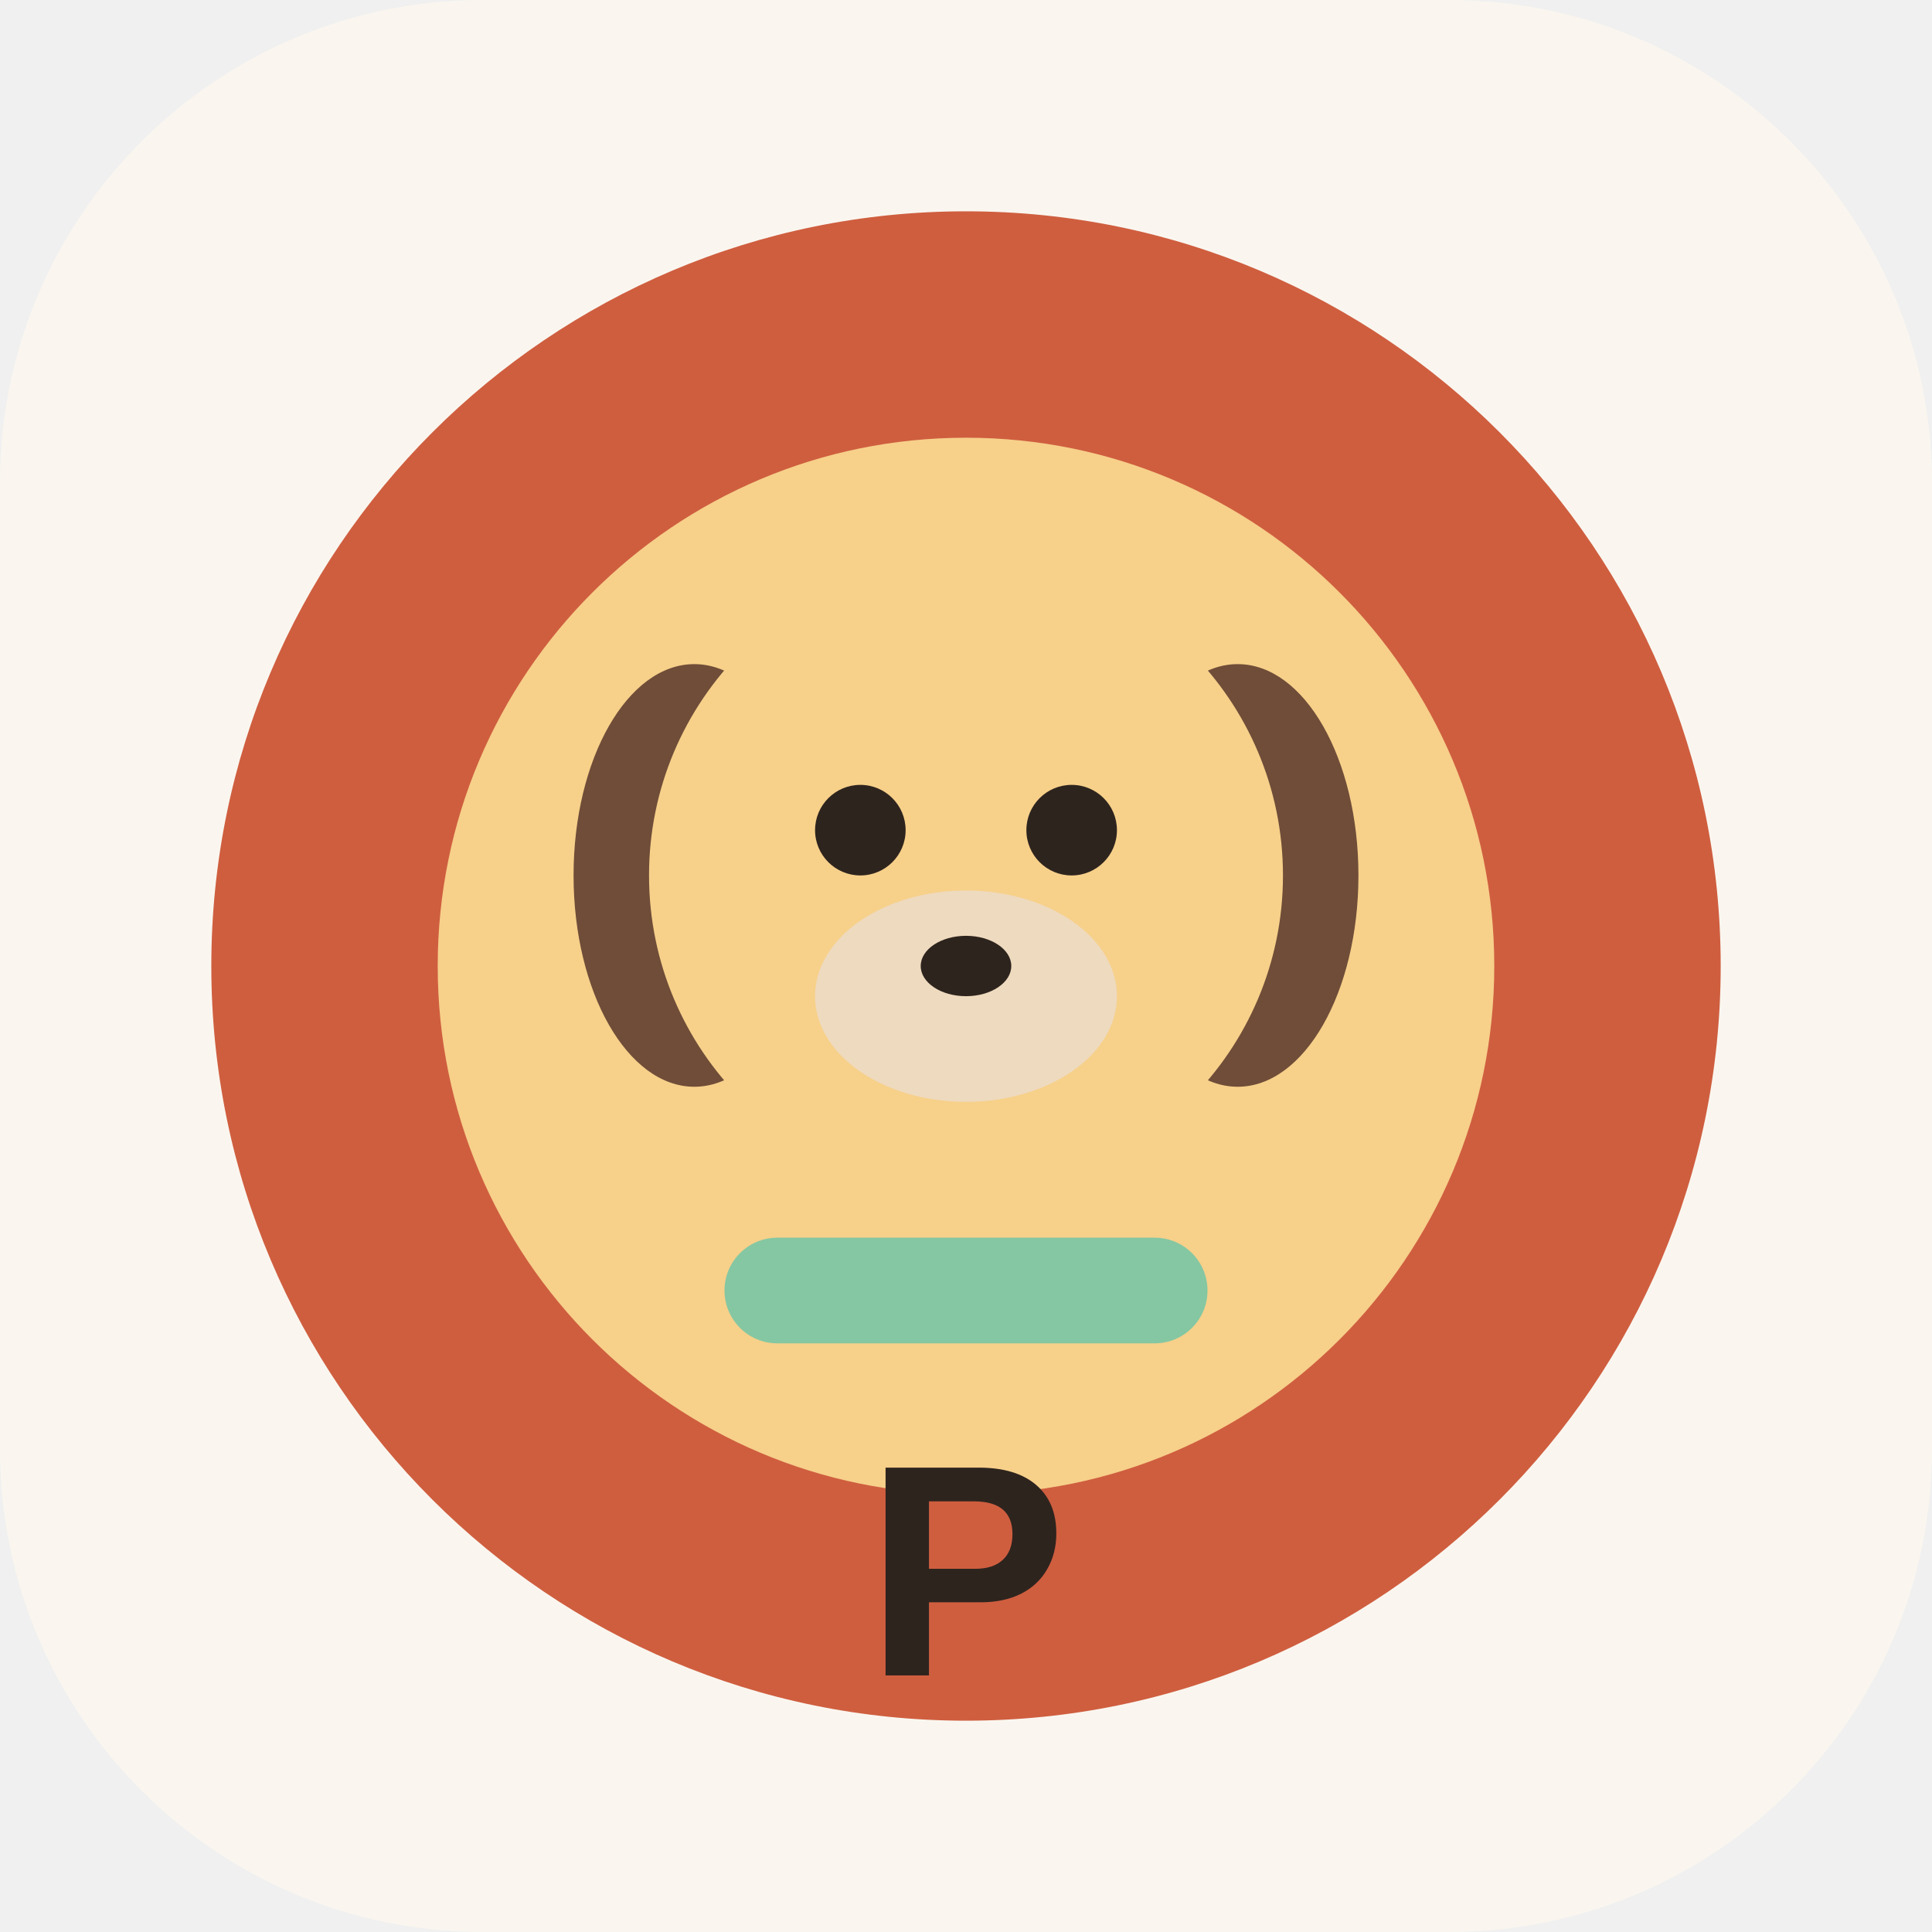
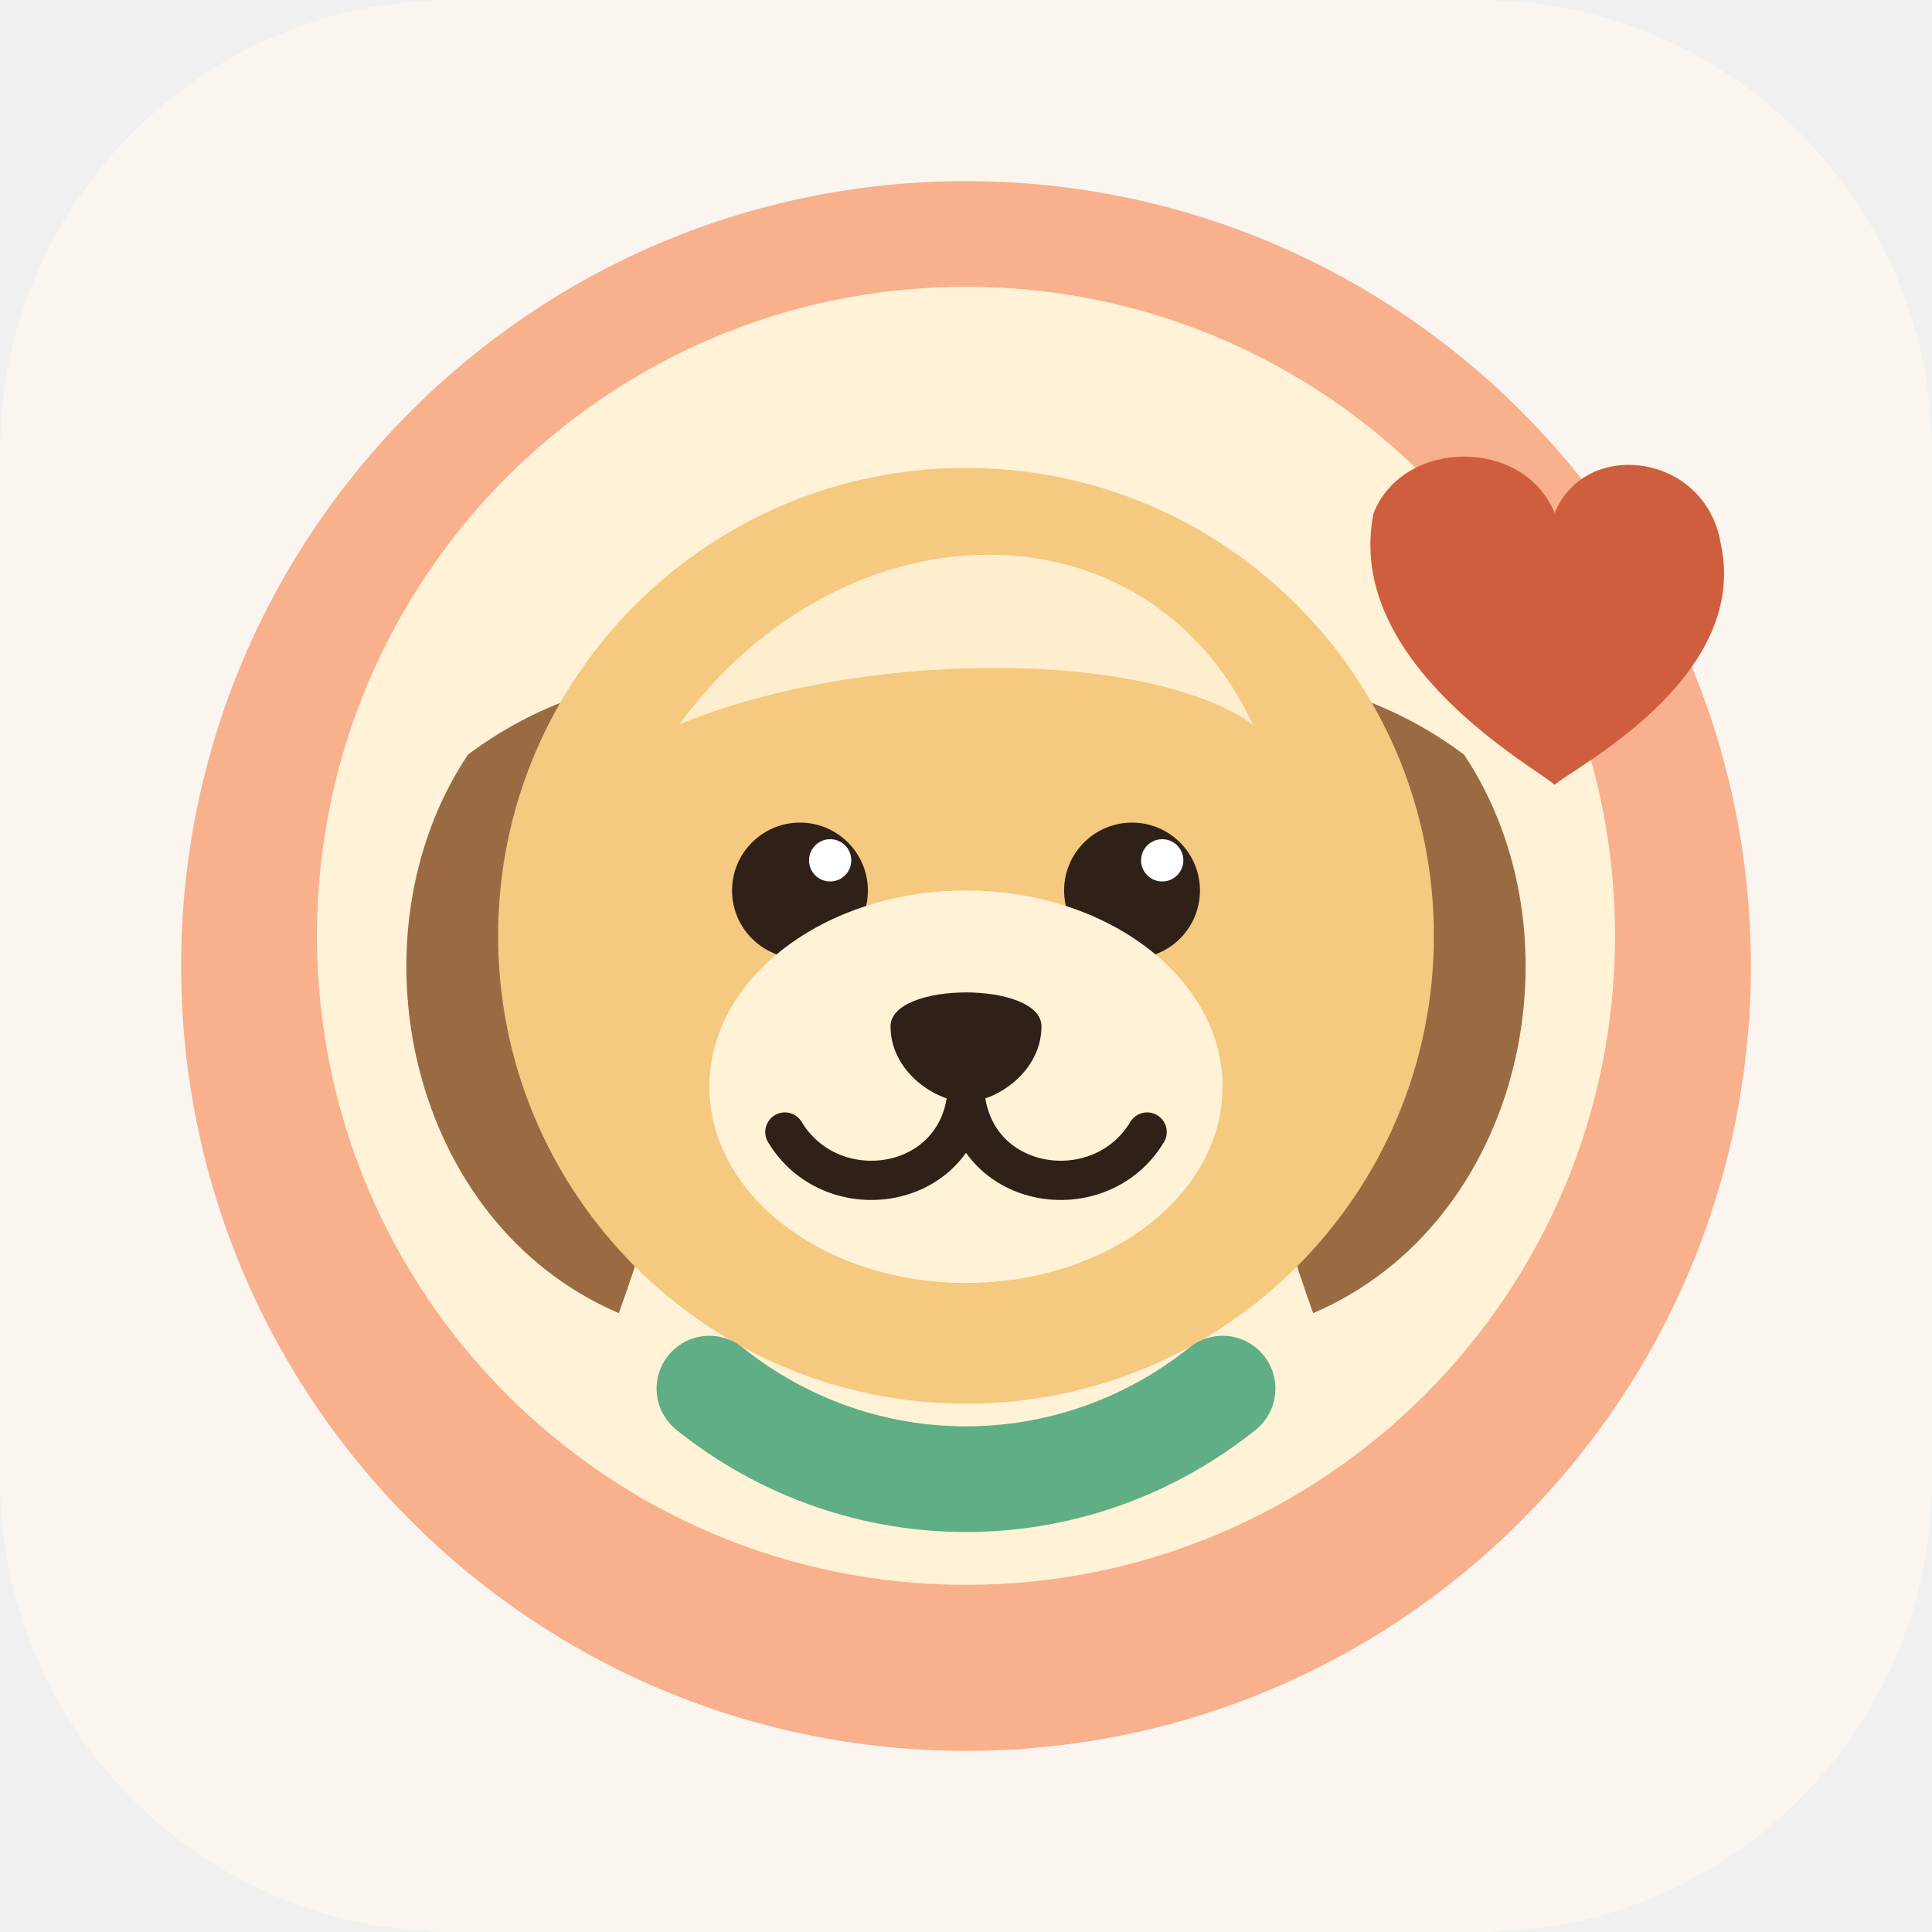
<svg xmlns="http://www.w3.org/2000/svg" viewBox="0 0 128 128">
-   <rect width="128" height="128" rx="32" fill="#faf6ef" />
-   <circle cx="64" cy="64" r="50" fill="#cf5e3f" />
-   <circle cx="64" cy="64" r="35" fill="#f7d08a" />
-   <ellipse cx="46" cy="58" rx="8" ry="14" fill="#6f4d38" />
-   <ellipse cx="82" cy="58" rx="8" ry="14" fill="#6f4d38" />
-   <circle cx="64" cy="58" r="21" fill="#f7d08a" />
-   <circle cx="57" cy="55" r="3" fill="#2e241e" />
-   <circle cx="71" cy="55" r="3" fill="#2e241e" />
-   <ellipse cx="64" cy="66" rx="10" ry="7" fill="#eedabe" />
-   <ellipse cx="64" cy="64" rx="3" ry="2" fill="#2e241e" />
-   <rect x="48" y="82" width="32" height="7" rx="3.5" fill="#85c7a2" />
-   <text x="64" y="111" text-anchor="middle" font-family="Arial, sans-serif" font-size="20" font-weight="700" fill="#2e241e">P</text>
+   <rect width="128" height="128" rx="30" fill="#faf6ef" />
+   <circle cx="64" cy="64" r="52" fill="#f8b08d" />
+   <circle cx="64" cy="62" r="43" fill="#fff2d6" />
+   <path d="M31 50c-8 12-4 31 10 37 5-14 8-29 4-42-5 0-10 2-14 5Z" fill="#9a6a43" />
+   <path d="M97 50c8 12 4 31-10 37-5-14-8-29-4-42 5 0 10 2 14 5Z" fill="#9a6a43" />
+   <circle cx="64" cy="62" r="31" fill="#f5c980" />
+   <path d="M45 48c11-15 31-15 38 0-7-5-26-5-38 0Z" fill="#fff2d6" opacity=".9" />
+   <circle cx="53" cy="59" r="4.5" fill="#2f2118" />
+   <circle cx="75" cy="59" r="4.5" fill="#2f2118" />
+   <circle cx="55" cy="57" r="1.4" fill="#fff" />
+   <circle cx="77" cy="57" r="1.4" fill="#fff" />
+   <ellipse cx="64" cy="72" rx="17" ry="13" fill="#fff2d6" />
+   <path d="M59 68c0-3 10-3 10 0 0 3-3 5-5 5s-5-2-5-5Z" fill="#2f2118" />
+   <path d="M64 73c-1 6-9 7-12 2M64 73c1 6 9 7 12 2" fill="none" stroke="#2f2118" stroke-width="2.6" stroke-linecap="round" />
+   <path d="M47 92c10 8 24 8 34 0" fill="none" stroke="#5fae86" stroke-width="7" stroke-linecap="round" />
+   <path d="M91 34c2-5 10-5 12 0 2-5 10-4 11 2 2 9-10 15-11 16-1-1-14-8-12-18Z" fill="#cf5e3f" />
</svg>
